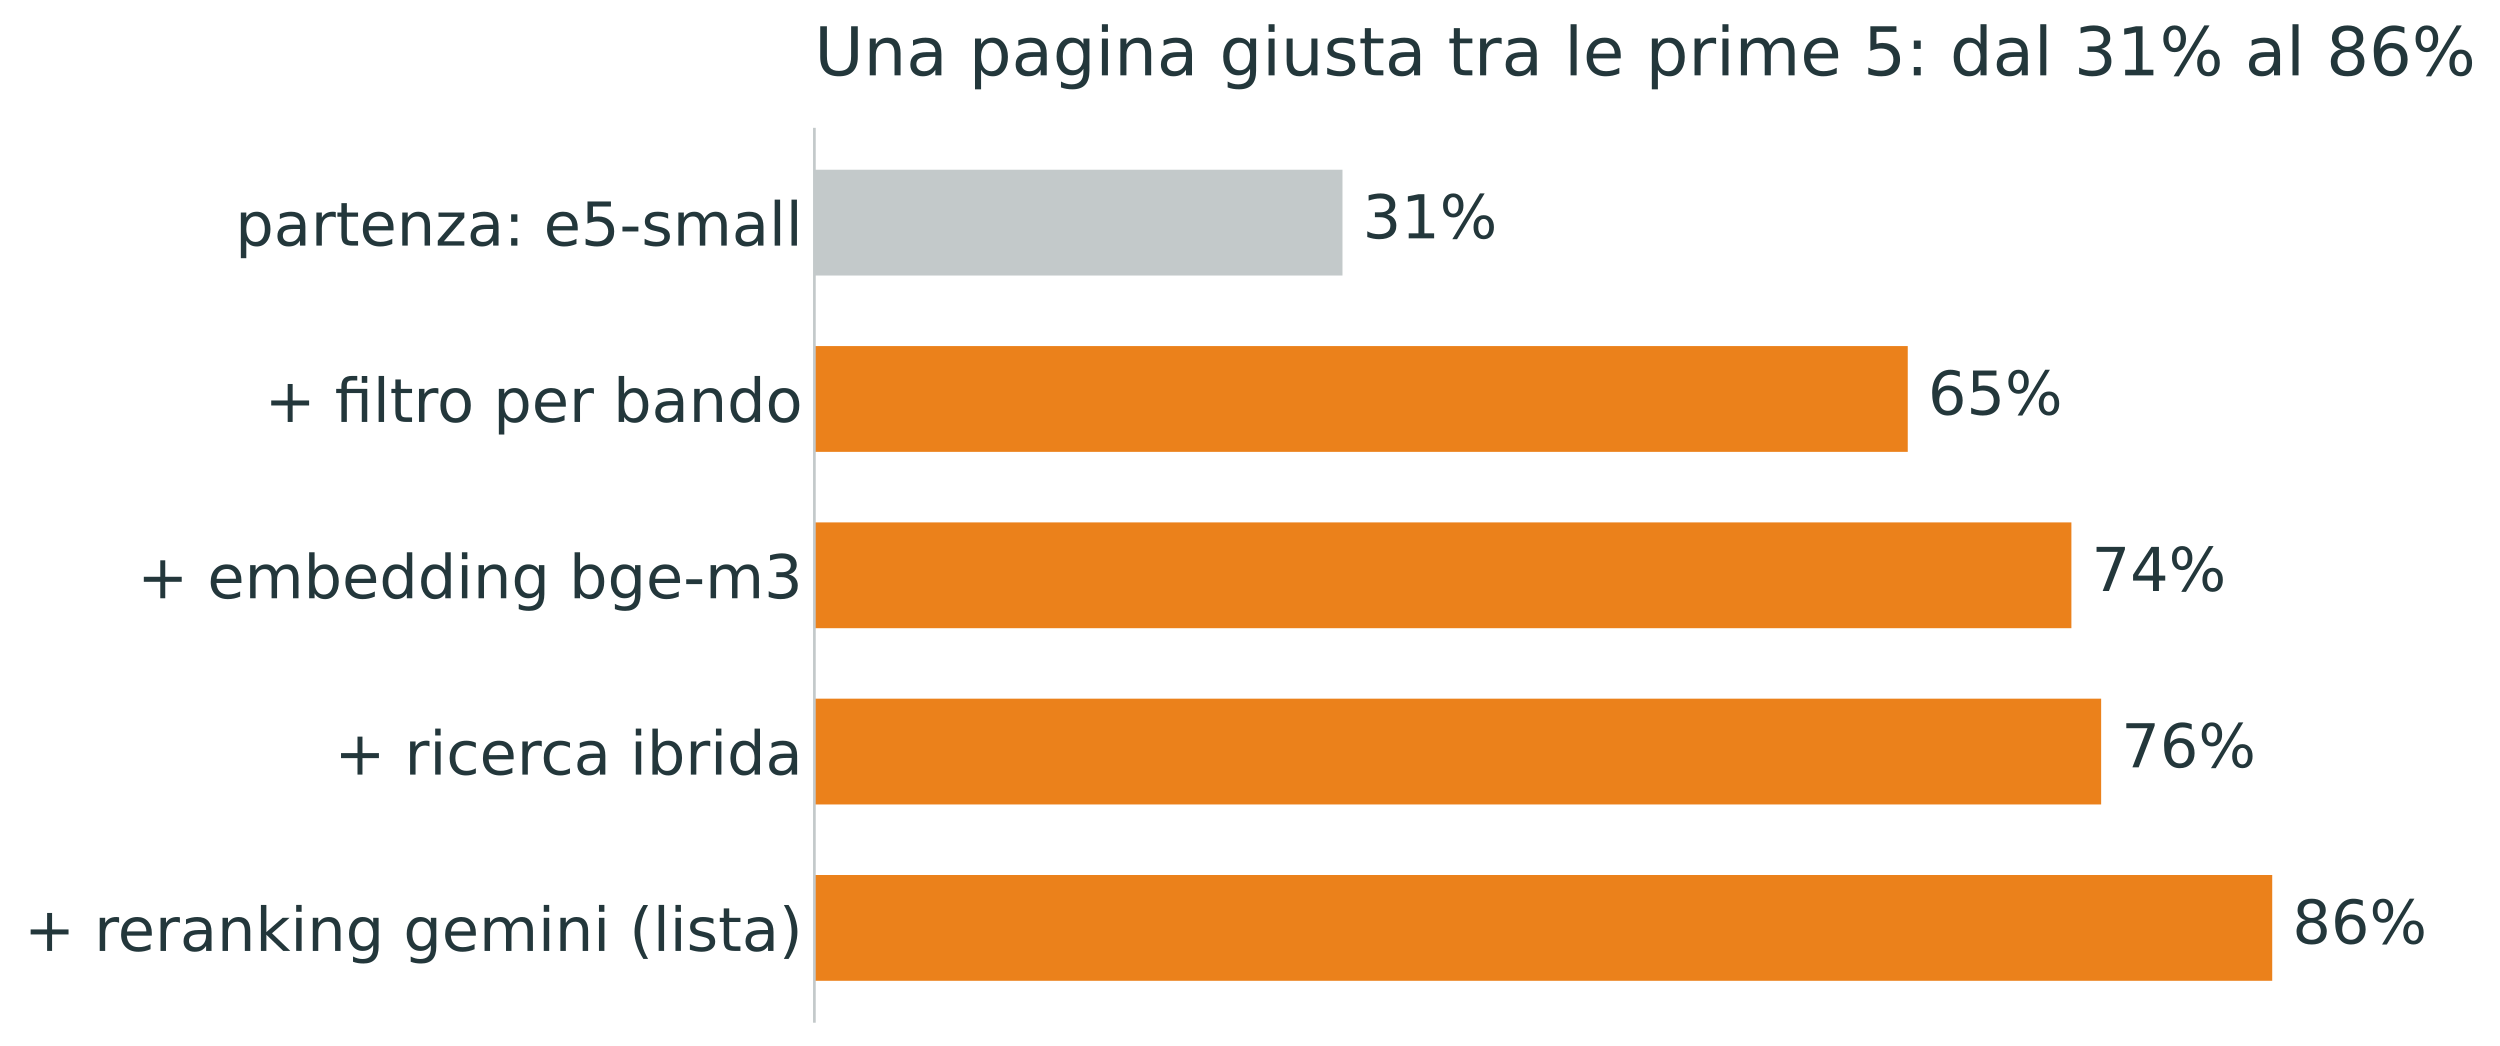
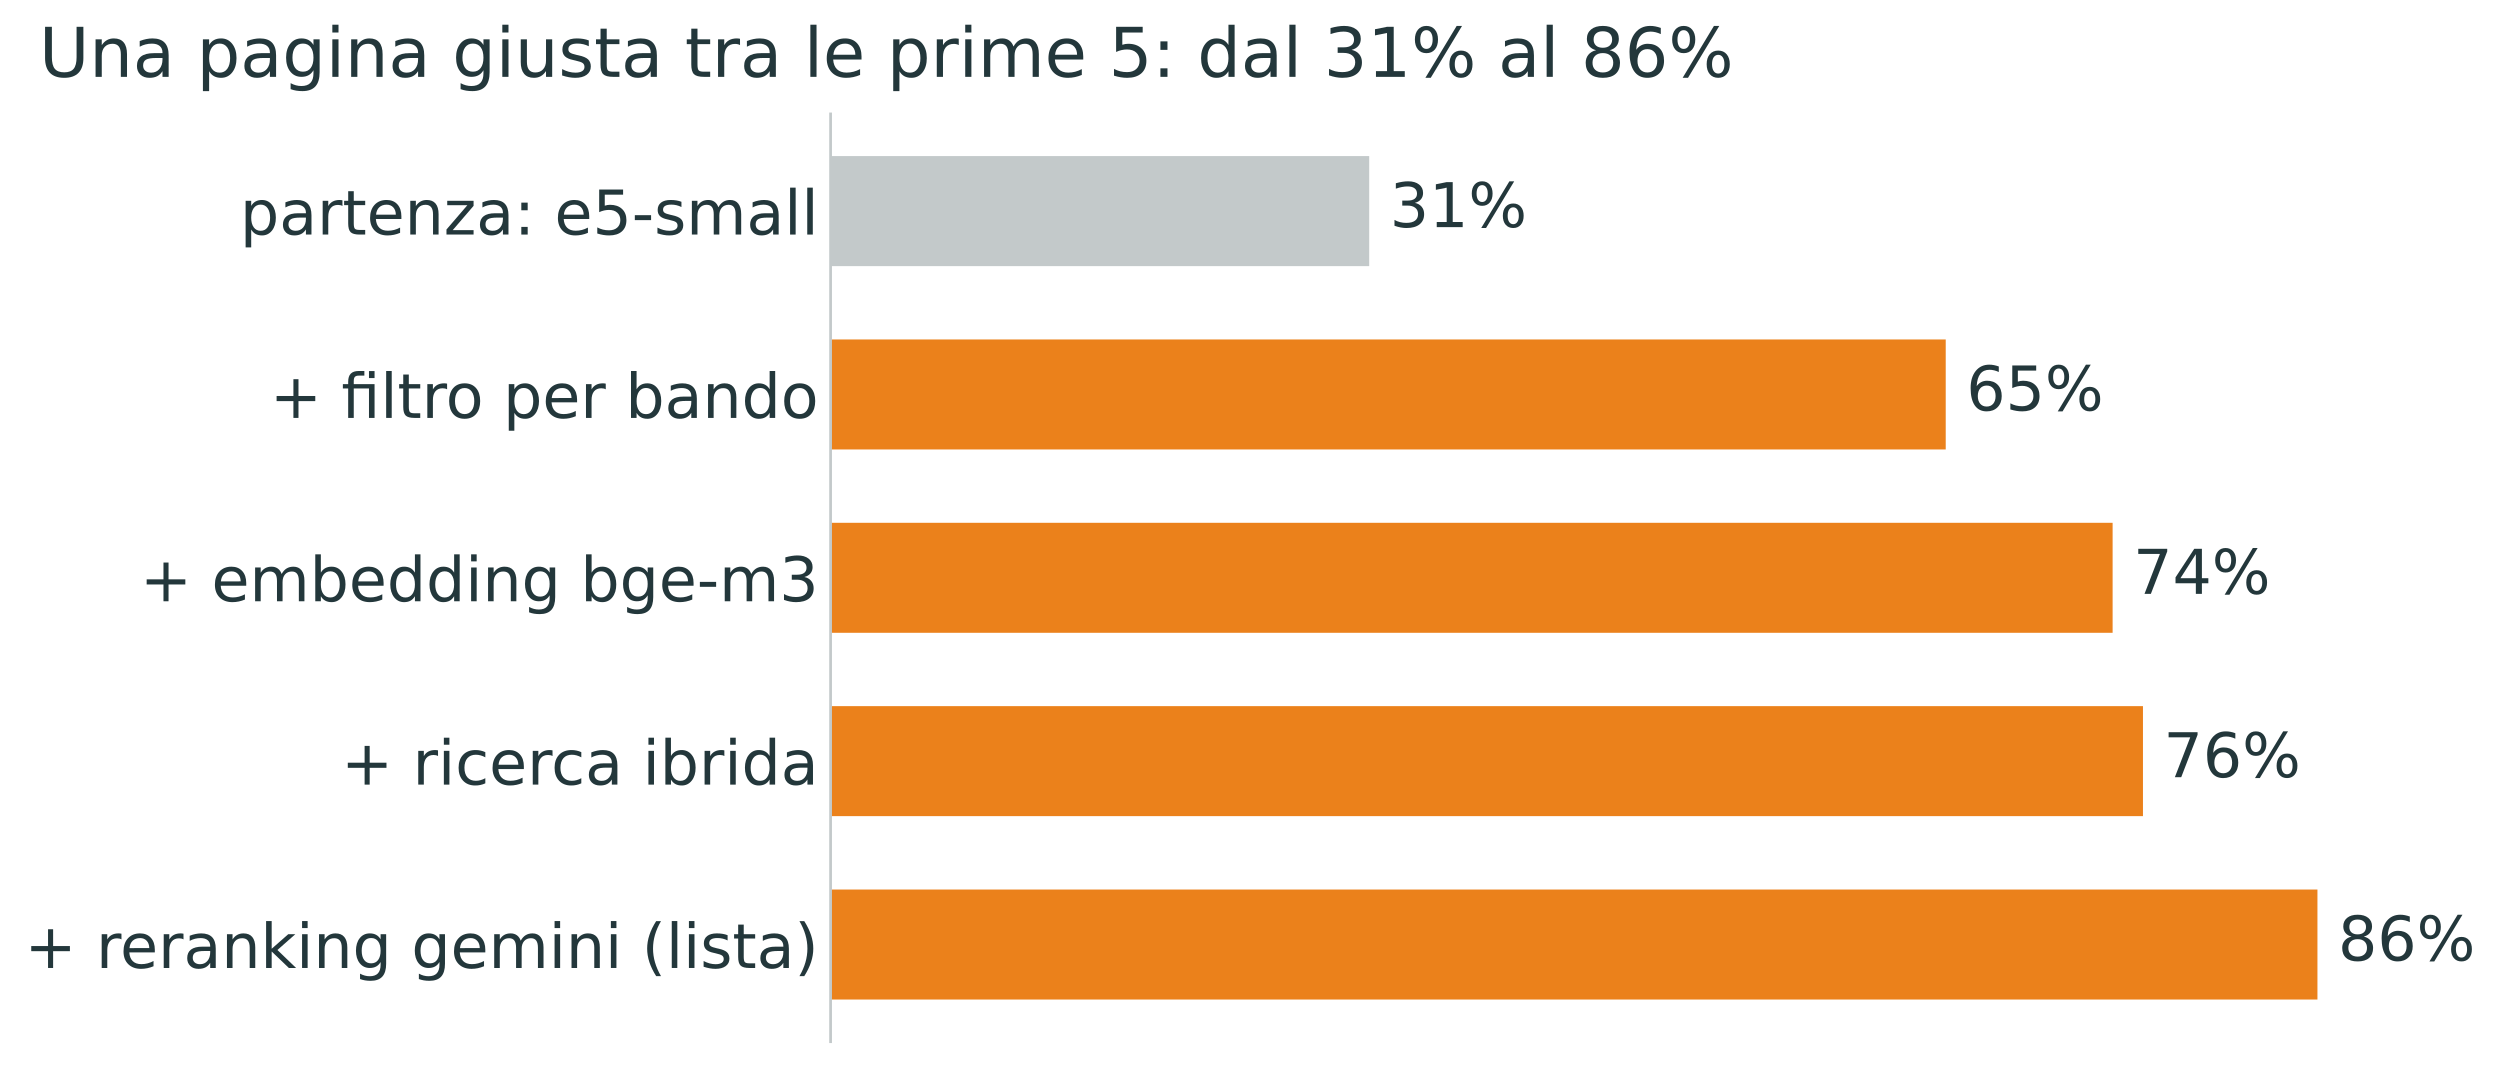
- <svg xmlns="http://www.w3.org/2000/svg" xmlns:xlink="http://www.w3.org/1999/xlink" width="743.123pt" height="310.8pt" viewBox="0 0 743.123 310.8" version="1.1">
+ <svg xmlns="http://www.w3.org/2000/svg" xmlns:xlink="http://www.w3.org/1999/xlink" width="728.622pt" height="310.8pt" viewBox="0 0 728.622 310.8" version="1.1">
  <defs>
    <style type="text/css">*{stroke-linejoin: round; stroke-linecap: butt}</style>
  </defs>
  <g id="figure_1">
    <g id="patch_1">
-       <path d="M 0 310.8  L 743.123 310.8  L 743.123 0  L 0 0  L 0 310.8  z " style="fill: none" />
+       <path d="M 0 310.8  L 728.622 310.8  L 728.622 0  L 0 0  L 0 310.8  z " style="fill: none" />
    </g>
    <g id="axes_1">
      <g id="patch_2">
-         <path d="M 242.076 303.6  L 697.082 303.6  L 697.082 38.397  L 242.076 38.397  L 242.076 303.6  z " style="fill: none" />
+         <path d="M 242.076 303.6  L 697.082 303.6  L 697.082 33.202  L 242.076 33.202  L 242.076 303.6  z " style="fill: none" />
      </g>
      <g id="patch_3">
-         <path d="M 242.076 50.452  L 399.051 50.452  L 399.051 81.898  L 242.076 81.898  z " clip-path="url(#p4b2921a021)" style="fill: #c3c9ca" />
+         <path d="M 242.076 45.493  L 399.051 45.493  L 399.051 77.556  L 242.076 77.556  z " clip-path="url(#p198fcd39a0)" style="fill: #c3c9ca" />
      </g>
      <g id="patch_4">
-         <path d="M 242.076 102.863  L 567.08 102.863  L 567.08 134.31  L 242.076 134.31  z " clip-path="url(#p4b2921a021)" style="fill: #eb811b" />
+         <path d="M 242.076 98.931  L 567.08 98.931  L 567.08 130.994  L 242.076 130.994  z " clip-path="url(#p198fcd39a0)" style="fill: #eb811b" />
      </g>
      <g id="patch_5">
-         <path d="M 242.076 155.275  L 615.72 155.275  L 615.72 186.722  L 242.076 186.722  z " clip-path="url(#p4b2921a021)" style="fill: #eb811b" />
+         <path d="M 242.076 152.369  L 615.72 152.369  L 615.72 184.432  L 242.076 184.432  z " clip-path="url(#p198fcd39a0)" style="fill: #eb811b" />
      </g>
      <g id="patch_6">
-         <path d="M 242.076 207.686  L 624.564 207.686  L 624.564 239.133  L 242.076 239.133  z " clip-path="url(#p4b2921a021)" style="fill: #eb811b" />
+         <path d="M 242.076 205.808  L 624.564 205.808  L 624.564 237.87  L 242.076 237.87  z " clip-path="url(#p198fcd39a0)" style="fill: #eb811b" />
      </g>
      <g id="patch_7">
-         <path d="M 242.076 260.098  L 675.415 260.098  L 675.415 291.545  L 242.076 291.545  z " clip-path="url(#p4b2921a021)" style="fill: #eb811b" />
+         <path d="M 242.076 259.246  L 675.415 259.246  L 675.415 291.309  L 242.076 291.309  z " clip-path="url(#p198fcd39a0)" style="fill: #eb811b" />
      </g>
      <g id="matplotlib.axis_1">
        <g id="ytick_1">
          <g id="line2d_1" />
          <g id="text_1">
-             <g style="fill: #23373b" transform="translate(69.9525 73.01361) scale(0.18 -0.18)">
+             <g style="fill: #23373b" transform="translate(69.9525 68.3629) scale(0.18 -0.18)">
              <defs>
                <path id="DejaVuSans-53" d="M 1159 525  L 1159 -1331  L 581 -1331  L 581 3500  L 1159 3500  L 1159 2969  Q 1341 3281 1617 3432  Q 1894 3584 2278 3584  Q 2916 3584 3314 3078  Q 3713 2572 3713 1747  Q 3713 922 3314 415  Q 2916 -91 2278 -91  Q 1894 -91 1617 61  Q 1341 213 1159 525  z M 3116 1747  Q 3116 2381 2855 2742  Q 2594 3103 2138 3103  Q 1681 3103 1420 2742  Q 1159 2381 1159 1747  Q 1159 1113 1420 752  Q 1681 391 2138 391  Q 2594 391 2855 752  Q 3116 1113 3116 1747  z " transform="scale(0.015625)" />
                <path id="DejaVuSans-44" d="M 2194 1759  Q 1497 1759 1228 1600  Q 959 1441 959 1056  Q 959 750 1161 570  Q 1363 391 1709 391  Q 2188 391 2477 730  Q 2766 1069 2766 1631  L 2766 1759  L 2194 1759  z M 3341 1997  L 3341 0  L 2766 0  L 2766 531  Q 2569 213 2275 61  Q 1981 -91 1556 -91  Q 1019 -91 701 211  Q 384 513 384 1019  Q 384 1609 779 1909  Q 1175 2209 1959 2209  L 2766 2209  L 2766 2266  Q 2766 2663 2505 2880  Q 2244 3097 1772 3097  Q 1472 3097 1187 3025  Q 903 2953 641 2809  L 641 3341  Q 956 3463 1253 3523  Q 1550 3584 1831 3584  Q 2591 3584 2966 3190  Q 3341 2797 3341 1997  z " transform="scale(0.015625)" />
                <path id="DejaVuSans-55" d="M 2631 2963  Q 2534 3019 2420 3045  Q 2306 3072 2169 3072  Q 1681 3072 1420 2755  Q 1159 2438 1159 1844  L 1159 0  L 581 0  L 581 3500  L 1159 3500  L 1159 2956  Q 1341 3275 1631 3429  Q 1922 3584 2338 3584  Q 2397 3584 2469 3576  Q 2541 3569 2628 3553  L 2631 2963  z " transform="scale(0.015625)" />
                <path id="DejaVuSans-57" d="M 1172 4494  L 1172 3500  L 2356 3500  L 2356 3053  L 1172 3053  L 1172 1153  Q 1172 725 1289 603  Q 1406 481 1766 481  L 2356 481  L 2356 0  L 1766 0  Q 1100 0 847 248  Q 594 497 594 1153  L 594 3053  L 172 3053  L 172 3500  L 594 3500  L 594 4494  L 1172 4494  z " transform="scale(0.015625)" />
                <path id="DejaVuSans-48" d="M 3597 1894  L 3597 1613  L 953 1613  Q 991 1019 1311 708  Q 1631 397 2203 397  Q 2534 397 2845 478  Q 3156 559 3463 722  L 3463 178  Q 3153 47 2828 -22  Q 2503 -91 2169 -91  Q 1331 -91 842 396  Q 353 884 353 1716  Q 353 2575 817 3079  Q 1281 3584 2069 3584  Q 2775 3584 3186 3129  Q 3597 2675 3597 1894  z M 3022 2063  Q 3016 2534 2758 2815  Q 2500 3097 2075 3097  Q 1594 3097 1305 2825  Q 1016 2553 972 2059  L 3022 2063  z " transform="scale(0.015625)" />
                <path id="DejaVuSans-51" d="M 3513 2113  L 3513 0  L 2938 0  L 2938 2094  Q 2938 2591 2744 2837  Q 2550 3084 2163 3084  Q 1697 3084 1428 2787  Q 1159 2491 1159 1978  L 1159 0  L 581 0  L 581 3500  L 1159 3500  L 1159 2956  Q 1366 3272 1645 3428  Q 1925 3584 2291 3584  Q 2894 3584 3203 3211  Q 3513 2838 3513 2113  z " transform="scale(0.015625)" />
                <path id="DejaVuSans-5d" d="M 353 3500  L 3084 3500  L 3084 2975  L 922 459  L 3084 459  L 3084 0  L 275 0  L 275 525  L 2438 3041  L 353 3041  L 353 3500  z " transform="scale(0.015625)" />
                <path id="DejaVuSans-1d" d="M 750 794  L 1409 794  L 1409 0  L 750 0  L 750 794  z M 750 3309  L 1409 3309  L 1409 2516  L 750 2516  L 750 3309  z " transform="scale(0.015625)" />
                <path id="DejaVuSans-3" transform="scale(0.015625)" />
                <path id="DejaVuSans-18" d="M 691 4666  L 3169 4666  L 3169 4134  L 1269 4134  L 1269 2991  Q 1406 3038 1543 3061  Q 1681 3084 1819 3084  Q 2600 3084 3056 2656  Q 3513 2228 3513 1497  Q 3513 744 3044 326  Q 2575 -91 1722 -91  Q 1428 -91 1123 -41  Q 819 9 494 109  L 494 744  Q 775 591 1075 516  Q 1375 441 1709 441  Q 2250 441 2565 725  Q 2881 1009 2881 1497  Q 2881 1984 2565 2268  Q 2250 2553 1709 2553  Q 1456 2553 1204 2497  Q 953 2441 691 2322  L 691 4666  z " transform="scale(0.015625)" />
                <path id="DejaVuSans-10" d="M 313 2009  L 1997 2009  L 1997 1497  L 313 1497  L 313 2009  z " transform="scale(0.015625)" />
                <path id="DejaVuSans-56" d="M 2834 3397  L 2834 2853  Q 2591 2978 2328 3040  Q 2066 3103 1784 3103  Q 1356 3103 1142 2972  Q 928 2841 928 2578  Q 928 2378 1081 2264  Q 1234 2150 1697 2047  L 1894 2003  Q 2506 1872 2764 1633  Q 3022 1394 3022 966  Q 3022 478 2636 193  Q 2250 -91 1575 -91  Q 1294 -91 989 -36  Q 684 19 347 128  L 347 722  Q 666 556 975 473  Q 1284 391 1588 391  Q 1994 391 2212 530  Q 2431 669 2431 922  Q 2431 1156 2273 1281  Q 2116 1406 1581 1522  L 1381 1569  Q 847 1681 609 1914  Q 372 2147 372 2553  Q 372 3047 722 3315  Q 1072 3584 1716 3584  Q 2034 3584 2315 3537  Q 2597 3491 2834 3397  z " transform="scale(0.015625)" />
                <path id="DejaVuSans-50" d="M 3328 2828  Q 3544 3216 3844 3400  Q 4144 3584 4550 3584  Q 5097 3584 5394 3201  Q 5691 2819 5691 2113  L 5691 0  L 5113 0  L 5113 2094  Q 5113 2597 4934 2840  Q 4756 3084 4391 3084  Q 3944 3084 3684 2787  Q 3425 2491 3425 1978  L 3425 0  L 2847 0  L 2847 2094  Q 2847 2600 2669 2842  Q 2491 3084 2119 3084  Q 1678 3084 1418 2786  Q 1159 2488 1159 1978  L 1159 0  L 581 0  L 581 3500  L 1159 3500  L 1159 2956  Q 1356 3278 1631 3431  Q 1906 3584 2284 3584  Q 2666 3584 2933 3390  Q 3200 3197 3328 2828  z " transform="scale(0.015625)" />
                <path id="DejaVuSans-4f" d="M 603 4863  L 1178 4863  L 1178 0  L 603 0  L 603 4863  z " transform="scale(0.015625)" />
              </defs>
              <use xlink:href="#DejaVuSans-53" />
              <use xlink:href="#DejaVuSans-44" transform="translate(63.48438 0)" />
              <use xlink:href="#DejaVuSans-55" transform="translate(124.7656 0)" />
              <use xlink:href="#DejaVuSans-57" transform="translate(165.875 0)" />
              <use xlink:href="#DejaVuSans-48" transform="translate(205.0781 0)" />
              <use xlink:href="#DejaVuSans-51" transform="translate(266.6094 0)" />
              <use xlink:href="#DejaVuSans-5d" transform="translate(329.9844 0)" />
              <use xlink:href="#DejaVuSans-44" transform="translate(382.4688 0)" />
              <use xlink:href="#DejaVuSans-1d" transform="translate(443.75 0)" />
              <use xlink:href="#DejaVuSans-3" transform="translate(477.4375 0)" />
              <use xlink:href="#DejaVuSans-48" transform="translate(509.2188 0)" />
              <use xlink:href="#DejaVuSans-18" transform="translate(570.75 0)" />
              <use xlink:href="#DejaVuSans-10" transform="translate(634.375 0)" />
              <use xlink:href="#DejaVuSans-56" transform="translate(670.4531 0)" />
              <use xlink:href="#DejaVuSans-50" transform="translate(722.5469 0)" />
              <use xlink:href="#DejaVuSans-44" transform="translate(819.9531 0)" />
              <use xlink:href="#DejaVuSans-4f" transform="translate(881.2344 0)" />
              <use xlink:href="#DejaVuSans-4f" transform="translate(909.0156 0)" />
            </g>
          </g>
        </g>
        <g id="ytick_2">
          <g id="line2d_2" />
          <g id="text_2">
-             <g style="fill: #23373b" transform="translate(78.71062 125.4252) scale(0.18 -0.18)">
+             <g style="fill: #23373b" transform="translate(78.71062 121.8011) scale(0.18 -0.18)">
              <defs>
                <path id="DejaVuSans-e" d="M 2944 4013  L 2944 2272  L 4684 2272  L 4684 1741  L 2944 1741  L 2944 0  L 2419 0  L 2419 1741  L 678 1741  L 678 2272  L 2419 2272  L 2419 4013  L 2944 4013  z " transform="scale(0.015625)" />
                <path id="DejaVuSans-13af" d="M 3431 3500  L 3431 0  L 2853 0  L 2853 3053  L 1275 3053  L 1275 0  L 697 0  L 697 3053  L 147 3053  L 147 3500  L 697 3500  L 697 3744  Q 697 4316 967 4589  Q 1238 4863 1797 4863  L 2375 4863  L 2375 4384  L 1825 4384  Q 1516 4384 1395 4259  Q 1275 4134 1275 3809  L 1275 3500  L 3431 3500  z M 2853 4856  L 3431 4856  L 3431 4128  L 2853 4128  L 2853 4856  z " transform="scale(0.015625)" />
                <path id="DejaVuSans-52" d="M 1959 3097  Q 1497 3097 1228 2736  Q 959 2375 959 1747  Q 959 1119 1226 758  Q 1494 397 1959 397  Q 2419 397 2687 759  Q 2956 1122 2956 1747  Q 2956 2369 2687 2733  Q 2419 3097 1959 3097  z M 1959 3584  Q 2709 3584 3137 3096  Q 3566 2609 3566 1747  Q 3566 888 3137 398  Q 2709 -91 1959 -91  Q 1206 -91 779 398  Q 353 888 353 1747  Q 353 2609 779 3096  Q 1206 3584 1959 3584  z " transform="scale(0.015625)" />
                <path id="DejaVuSans-45" d="M 3116 1747  Q 3116 2381 2855 2742  Q 2594 3103 2138 3103  Q 1681 3103 1420 2742  Q 1159 2381 1159 1747  Q 1159 1113 1420 752  Q 1681 391 2138 391  Q 2594 391 2855 752  Q 3116 1113 3116 1747  z M 1159 2969  Q 1341 3281 1617 3432  Q 1894 3584 2278 3584  Q 2916 3584 3314 3078  Q 3713 2572 3713 1747  Q 3713 922 3314 415  Q 2916 -91 2278 -91  Q 1894 -91 1617 61  Q 1341 213 1159 525  L 1159 0  L 581 0  L 581 4863  L 1159 4863  L 1159 2969  z " transform="scale(0.015625)" />
                <path id="DejaVuSans-47" d="M 2906 2969  L 2906 4863  L 3481 4863  L 3481 0  L 2906 0  L 2906 525  Q 2725 213 2448 61  Q 2172 -91 1784 -91  Q 1150 -91 751 415  Q 353 922 353 1747  Q 353 2572 751 3078  Q 1150 3584 1784 3584  Q 2172 3584 2448 3432  Q 2725 3281 2906 2969  z M 947 1747  Q 947 1113 1208 752  Q 1469 391 1925 391  Q 2381 391 2643 752  Q 2906 1113 2906 1747  Q 2906 2381 2643 2742  Q 2381 3103 1925 3103  Q 1469 3103 1208 2742  Q 947 2381 947 1747  z " transform="scale(0.015625)" />
              </defs>
              <use xlink:href="#DejaVuSans-e" />
              <use xlink:href="#DejaVuSans-3" transform="translate(83.79688 0)" />
              <use xlink:href="#DejaVuSans-13af" transform="translate(115.5781 0)" />
              <use xlink:href="#DejaVuSans-4f" transform="translate(178.5625 0)" />
              <use xlink:href="#DejaVuSans-57" transform="translate(206.3438 0)" />
              <use xlink:href="#DejaVuSans-55" transform="translate(245.5469 0)" />
              <use xlink:href="#DejaVuSans-52" transform="translate(284.4531 0)" />
              <use xlink:href="#DejaVuSans-3" transform="translate(345.6406 0)" />
              <use xlink:href="#DejaVuSans-53" transform="translate(377.4219 0)" />
              <use xlink:href="#DejaVuSans-48" transform="translate(440.9062 0)" />
              <use xlink:href="#DejaVuSans-55" transform="translate(502.4375 0)" />
              <use xlink:href="#DejaVuSans-3" transform="translate(543.5469 0)" />
              <use xlink:href="#DejaVuSans-45" transform="translate(575.3281 0)" />
              <use xlink:href="#DejaVuSans-44" transform="translate(638.8125 0)" />
              <use xlink:href="#DejaVuSans-51" transform="translate(700.0938 0)" />
              <use xlink:href="#DejaVuSans-47" transform="translate(763.4688 0)" />
              <use xlink:href="#DejaVuSans-52" transform="translate(826.9531 0)" />
            </g>
          </g>
        </g>
        <g id="ytick_3">
          <g id="line2d_3" />
          <g id="text_3">
-             <g style="fill: #23373b" transform="translate(40.84031 177.8368) scale(0.18 -0.18)">
+             <g style="fill: #23373b" transform="translate(40.84031 175.2394) scale(0.18 -0.18)">
              <defs>
                <path id="DejaVuSans-4c" d="M 603 3500  L 1178 3500  L 1178 0  L 603 0  L 603 3500  z M 603 4863  L 1178 4863  L 1178 4134  L 603 4134  L 603 4863  z " transform="scale(0.015625)" />
                <path id="DejaVuSans-4a" d="M 2906 1791  Q 2906 2416 2648 2759  Q 2391 3103 1925 3103  Q 1463 3103 1205 2759  Q 947 2416 947 1791  Q 947 1169 1205 825  Q 1463 481 1925 481  Q 2391 481 2648 825  Q 2906 1169 2906 1791  z M 3481 434  Q 3481 -459 3084 -895  Q 2688 -1331 1869 -1331  Q 1566 -1331 1297 -1286  Q 1028 -1241 775 -1147  L 775 -588  Q 1028 -725 1275 -790  Q 1522 -856 1778 -856  Q 2344 -856 2625 -561  Q 2906 -266 2906 331  L 2906 616  Q 2728 306 2450 153  Q 2172 0 1784 0  Q 1141 0 747 490  Q 353 981 353 1791  Q 353 2603 747 3093  Q 1141 3584 1784 3584  Q 2172 3584 2450 3431  Q 2728 3278 2906 2969  L 2906 3500  L 3481 3500  L 3481 434  z " transform="scale(0.015625)" />
                <path id="DejaVuSans-16" d="M 2597 2516  Q 3050 2419 3304 2112  Q 3559 1806 3559 1356  Q 3559 666 3084 287  Q 2609 -91 1734 -91  Q 1441 -91 1130 -33  Q 819 25 488 141  L 488 750  Q 750 597 1062 519  Q 1375 441 1716 441  Q 2309 441 2620 675  Q 2931 909 2931 1356  Q 2931 1769 2642 2001  Q 2353 2234 1838 2234  L 1294 2234  L 1294 2753  L 1863 2753  Q 2328 2753 2575 2939  Q 2822 3125 2822 3475  Q 2822 3834 2567 4026  Q 2313 4219 1838 4219  Q 1578 4219 1281 4162  Q 984 4106 628 3988  L 628 4550  Q 988 4650 1302 4700  Q 1616 4750 1894 4750  Q 2613 4750 3031 4423  Q 3450 4097 3450 3541  Q 3450 3153 3228 2886  Q 3006 2619 2597 2516  z " transform="scale(0.015625)" />
              </defs>
              <use xlink:href="#DejaVuSans-e" />
              <use xlink:href="#DejaVuSans-3" transform="translate(83.79688 0)" />
              <use xlink:href="#DejaVuSans-48" transform="translate(115.5781 0)" />
              <use xlink:href="#DejaVuSans-50" transform="translate(177.1094 0)" />
              <use xlink:href="#DejaVuSans-45" transform="translate(274.5156 0)" />
              <use xlink:href="#DejaVuSans-48" transform="translate(338 0)" />
              <use xlink:href="#DejaVuSans-47" transform="translate(399.5312 0)" />
              <use xlink:href="#DejaVuSans-47" transform="translate(463.0156 0)" />
              <use xlink:href="#DejaVuSans-4c" transform="translate(526.5 0)" />
              <use xlink:href="#DejaVuSans-51" transform="translate(554.2812 0)" />
              <use xlink:href="#DejaVuSans-4a" transform="translate(617.6562 0)" />
              <use xlink:href="#DejaVuSans-3" transform="translate(681.1406 0)" />
              <use xlink:href="#DejaVuSans-45" transform="translate(712.9219 0)" />
              <use xlink:href="#DejaVuSans-4a" transform="translate(776.4062 0)" />
              <use xlink:href="#DejaVuSans-48" transform="translate(839.8906 0)" />
              <use xlink:href="#DejaVuSans-10" transform="translate(901.4219 0)" />
              <use xlink:href="#DejaVuSans-50" transform="translate(937.5 0)" />
              <use xlink:href="#DejaVuSans-16" transform="translate(1034.906 0)" />
            </g>
          </g>
        </g>
        <g id="ytick_4">
          <g id="line2d_4" />
          <g id="text_4">
-             <g style="fill: #23373b" transform="translate(99.46125 230.2484) scale(0.18 -0.18)">
+             <g style="fill: #23373b" transform="translate(99.46125 228.6776) scale(0.18 -0.18)">
              <defs>
                <path id="DejaVuSans-46" d="M 3122 3366  L 3122 2828  Q 2878 2963 2633 3030  Q 2388 3097 2138 3097  Q 1578 3097 1268 2742  Q 959 2388 959 1747  Q 959 1106 1268 751  Q 1578 397 2138 397  Q 2388 397 2633 464  Q 2878 531 3122 666  L 3122 134  Q 2881 22 2623 -34  Q 2366 -91 2075 -91  Q 1284 -91 818 406  Q 353 903 353 1747  Q 353 2603 823 3093  Q 1294 3584 2113 3584  Q 2378 3584 2631 3529  Q 2884 3475 3122 3366  z " transform="scale(0.015625)" />
              </defs>
              <use xlink:href="#DejaVuSans-e" />
              <use xlink:href="#DejaVuSans-3" transform="translate(83.79688 0)" />
              <use xlink:href="#DejaVuSans-55" transform="translate(115.5781 0)" />
              <use xlink:href="#DejaVuSans-4c" transform="translate(156.6875 0)" />
              <use xlink:href="#DejaVuSans-46" transform="translate(184.4688 0)" />
              <use xlink:href="#DejaVuSans-48" transform="translate(239.4531 0)" />
              <use xlink:href="#DejaVuSans-55" transform="translate(300.9844 0)" />
              <use xlink:href="#DejaVuSans-46" transform="translate(339.8906 0)" />
              <use xlink:href="#DejaVuSans-44" transform="translate(394.875 0)" />
              <use xlink:href="#DejaVuSans-3" transform="translate(456.1562 0)" />
              <use xlink:href="#DejaVuSans-4c" transform="translate(487.9375 0)" />
              <use xlink:href="#DejaVuSans-45" transform="translate(515.7188 0)" />
              <use xlink:href="#DejaVuSans-55" transform="translate(579.2031 0)" />
              <use xlink:href="#DejaVuSans-4c" transform="translate(620.3125 0)" />
              <use xlink:href="#DejaVuSans-47" transform="translate(648.0938 0)" />
              <use xlink:href="#DejaVuSans-44" transform="translate(711.5781 0)" />
            </g>
          </g>
        </g>
        <g id="ytick_5">
          <g id="line2d_5" />
          <g id="text_5">
-             <g style="fill: #23373b" transform="translate(7.2 282.66) scale(0.18 -0.18)">
+             <g style="fill: #23373b" transform="translate(7.2 282.1158) scale(0.18 -0.18)">
              <defs>
                <path id="DejaVuSans-4e" d="M 581 4863  L 1159 4863  L 1159 1991  L 2875 3500  L 3609 3500  L 1753 1863  L 3688 0  L 2938 0  L 1159 1709  L 1159 0  L 581 0  L 581 4863  z " transform="scale(0.015625)" />
                <path id="DejaVuSans-b" d="M 1984 4856  Q 1566 4138 1362 3434  Q 1159 2731 1159 2009  Q 1159 1288 1364 580  Q 1569 -128 1984 -844  L 1484 -844  Q 1016 -109 783 600  Q 550 1309 550 2009  Q 550 2706 781 3412  Q 1013 4119 1484 4856  L 1984 4856  z " transform="scale(0.015625)" />
                <path id="DejaVuSans-c" d="M 513 4856  L 1013 4856  Q 1481 4119 1714 3412  Q 1947 2706 1947 2009  Q 1947 1309 1714 600  Q 1481 -109 1013 -844  L 513 -844  Q 928 -128 1133 580  Q 1338 1288 1338 2009  Q 1338 2731 1133 3434  Q 928 4138 513 4856  z " transform="scale(0.015625)" />
              </defs>
              <use xlink:href="#DejaVuSans-e" />
              <use xlink:href="#DejaVuSans-3" transform="translate(83.79688 0)" />
              <use xlink:href="#DejaVuSans-55" transform="translate(115.5781 0)" />
              <use xlink:href="#DejaVuSans-48" transform="translate(154.4844 0)" />
              <use xlink:href="#DejaVuSans-55" transform="translate(216.0156 0)" />
              <use xlink:href="#DejaVuSans-44" transform="translate(257.125 0)" />
              <use xlink:href="#DejaVuSans-51" transform="translate(318.4062 0)" />
              <use xlink:href="#DejaVuSans-4e" transform="translate(381.7812 0)" />
              <use xlink:href="#DejaVuSans-4c" transform="translate(439.6875 0)" />
              <use xlink:href="#DejaVuSans-51" transform="translate(467.4688 0)" />
              <use xlink:href="#DejaVuSans-4a" transform="translate(530.8438 0)" />
              <use xlink:href="#DejaVuSans-3" transform="translate(594.3281 0)" />
              <use xlink:href="#DejaVuSans-4a" transform="translate(626.1094 0)" />
              <use xlink:href="#DejaVuSans-48" transform="translate(689.5938 0)" />
              <use xlink:href="#DejaVuSans-50" transform="translate(751.125 0)" />
              <use xlink:href="#DejaVuSans-4c" transform="translate(848.5312 0)" />
              <use xlink:href="#DejaVuSans-51" transform="translate(876.3125 0)" />
              <use xlink:href="#DejaVuSans-4c" transform="translate(939.6875 0)" />
              <use xlink:href="#DejaVuSans-3" transform="translate(967.4688 0)" />
              <use xlink:href="#DejaVuSans-b" transform="translate(999.25 0)" />
              <use xlink:href="#DejaVuSans-4f" transform="translate(1038.266 0)" />
              <use xlink:href="#DejaVuSans-4c" transform="translate(1066.047 0)" />
              <use xlink:href="#DejaVuSans-56" transform="translate(1093.828 0)" />
              <use xlink:href="#DejaVuSans-57" transform="translate(1145.922 0)" />
              <use xlink:href="#DejaVuSans-44" transform="translate(1185.125 0)" />
              <use xlink:href="#DejaVuSans-c" transform="translate(1246.406 0)" />
            </g>
          </g>
        </g>
      </g>
      <g id="patch_8">
-         <path d="M 242.076 303.6  L 242.076 38.397  " style="fill: none; stroke: #c3c9ca; stroke-width: 0.8; stroke-linejoin: miter; stroke-linecap: square" />
+         <path d="M 242.076 303.6  L 242.076 33.202  " style="fill: none; stroke: #c3c9ca; stroke-width: 0.8; stroke-linejoin: miter; stroke-linecap: square" />
      </g>
      <g id="text_6">
-         <g style="fill: #23373b" transform="translate(405.0507 70.8508) scale(0.18 -0.18)">
+         <g style="fill: #23373b" transform="translate(405.0507 66.20009) scale(0.18 -0.18)">
          <defs>
            <path id="DejaVuSans-14" d="M 794 531  L 1825 531  L 1825 4091  L 703 3866  L 703 4441  L 1819 4666  L 2450 4666  L 2450 531  L 3481 531  L 3481 0  L 794 0  L 794 531  z " transform="scale(0.015625)" />
            <path id="DejaVuSans-8" d="M 4653 2053  Q 4381 2053 4226 1822  Q 4072 1591 4072 1178  Q 4072 772 4226 539  Q 4381 306 4653 306  Q 4919 306 5073 539  Q 5228 772 5228 1178  Q 5228 1588 5073 1820  Q 4919 2053 4653 2053  z M 4653 2450  Q 5147 2450 5437 2106  Q 5728 1763 5728 1178  Q 5728 594 5436 251  Q 5144 -91 4653 -91  Q 4153 -91 3862 251  Q 3572 594 3572 1178  Q 3572 1766 3864 2108  Q 4156 2450 4653 2450  z M 1428 4353  Q 1159 4353 1004 4120  Q 850 3888 850 3481  Q 850 3069 1003 2837  Q 1156 2606 1428 2606  Q 1700 2606 1854 2837  Q 2009 3069 2009 3481  Q 2009 3884 1853 4118  Q 1697 4353 1428 4353  z M 4250 4750  L 4750 4750  L 1831 -91  L 1331 -91  L 4250 4750  z M 1428 4750  Q 1922 4750 2215 4408  Q 2509 4066 2509 3481  Q 2509 2891 2217 2550  Q 1925 2209 1428 2209  Q 931 2209 642 2551  Q 353 2894 353 3481  Q 353 4063 643 4406  Q 934 4750 1428 4750  z " transform="scale(0.015625)" />
          </defs>
          <use xlink:href="#DejaVuSans-16" />
          <use xlink:href="#DejaVuSans-14" transform="translate(63.625 0)" />
          <use xlink:href="#DejaVuSans-8" transform="translate(127.25 0)" />
        </g>
      </g>
      <g id="text_7">
-         <g style="fill: #23373b" transform="translate(573.08 123.2624) scale(0.18 -0.18)">
+         <g style="fill: #23373b" transform="translate(573.08 119.6383) scale(0.18 -0.18)">
          <defs>
            <path id="DejaVuSans-19" d="M 2113 2584  Q 1688 2584 1439 2293  Q 1191 2003 1191 1497  Q 1191 994 1439 701  Q 1688 409 2113 409  Q 2538 409 2786 701  Q 3034 994 3034 1497  Q 3034 2003 2786 2293  Q 2538 2584 2113 2584  z M 3366 4563  L 3366 3988  Q 3128 4100 2886 4159  Q 2644 4219 2406 4219  Q 1781 4219 1451 3797  Q 1122 3375 1075 2522  Q 1259 2794 1537 2939  Q 1816 3084 2150 3084  Q 2853 3084 3261 2657  Q 3669 2231 3669 1497  Q 3669 778 3244 343  Q 2819 -91 2113 -91  Q 1303 -91 875 529  Q 447 1150 447 2328  Q 447 3434 972 4092  Q 1497 4750 2381 4750  Q 2619 4750 2861 4703  Q 3103 4656 3366 4563  z " transform="scale(0.015625)" />
          </defs>
          <use xlink:href="#DejaVuSans-19" />
          <use xlink:href="#DejaVuSans-18" transform="translate(63.625 0)" />
          <use xlink:href="#DejaVuSans-8" transform="translate(127.25 0)" />
        </g>
      </g>
      <g id="text_8">
-         <g style="fill: #23373b" transform="translate(621.72 175.674) scale(0.18 -0.18)">
+         <g style="fill: #23373b" transform="translate(621.72 173.0766) scale(0.18 -0.18)">
          <defs>
            <path id="DejaVuSans-1a" d="M 525 4666  L 3525 4666  L 3525 4397  L 1831 0  L 1172 0  L 2766 4134  L 525 4134  L 525 4666  z " transform="scale(0.015625)" />
            <path id="DejaVuSans-17" d="M 2419 4116  L 825 1625  L 2419 1625  L 2419 4116  z M 2253 4666  L 3047 4666  L 3047 1625  L 3713 1625  L 3713 1100  L 3047 1100  L 3047 0  L 2419 0  L 2419 1100  L 313 1100  L 313 1709  L 2253 4666  z " transform="scale(0.015625)" />
          </defs>
          <use xlink:href="#DejaVuSans-1a" />
          <use xlink:href="#DejaVuSans-17" transform="translate(63.625 0)" />
          <use xlink:href="#DejaVuSans-8" transform="translate(127.25 0)" />
        </g>
      </g>
      <g id="text_9">
-         <g style="fill: #23373b" transform="translate(630.5637 228.0856) scale(0.18 -0.18)">
+         <g style="fill: #23373b" transform="translate(630.5637 226.5148) scale(0.18 -0.18)">
          <use xlink:href="#DejaVuSans-1a" />
          <use xlink:href="#DejaVuSans-19" transform="translate(63.625 0)" />
          <use xlink:href="#DejaVuSans-8" transform="translate(127.25 0)" />
        </g>
      </g>
      <g id="text_10">
-         <g style="fill: #23373b" transform="translate(681.4146 280.4972) scale(0.18 -0.18)">
+         <g style="fill: #23373b" transform="translate(681.4146 279.953) scale(0.18 -0.18)">
          <defs>
            <path id="DejaVuSans-1b" d="M 2034 2216  Q 1584 2216 1326 1975  Q 1069 1734 1069 1313  Q 1069 891 1326 650  Q 1584 409 2034 409  Q 2484 409 2743 651  Q 3003 894 3003 1313  Q 3003 1734 2745 1975  Q 2488 2216 2034 2216  z M 1403 2484  Q 997 2584 770 2862  Q 544 3141 544 3541  Q 544 4100 942 4425  Q 1341 4750 2034 4750  Q 2731 4750 3128 4425  Q 3525 4100 3525 3541  Q 3525 3141 3298 2862  Q 3072 2584 2669 2484  Q 3125 2378 3379 2068  Q 3634 1759 3634 1313  Q 3634 634 3220 271  Q 2806 -91 2034 -91  Q 1263 -91 848 271  Q 434 634 434 1313  Q 434 1759 690 2068  Q 947 2378 1403 2484  z M 1172 3481  Q 1172 3119 1398 2916  Q 1625 2713 2034 2713  Q 2441 2713 2670 2916  Q 2900 3119 2900 3481  Q 2900 3844 2670 4047  Q 2441 4250 2034 4250  Q 1625 4250 1398 4047  Q 1172 3844 1172 3481  z " transform="scale(0.015625)" />
          </defs>
          <use xlink:href="#DejaVuSans-1b" />
          <use xlink:href="#DejaVuSans-19" transform="translate(63.625 0)" />
          <use xlink:href="#DejaVuSans-8" transform="translate(127.25 0)" />
        </g>
      </g>
-       <g id="text_11">
-         <g style="fill: #23373b" transform="translate(242.0759 22.39688) scale(0.2 -0.2)">
-           <defs>
-             <path id="DejaVuSans-38" d="M 556 4666  L 1191 4666  L 1191 1831  Q 1191 1081 1462 751  Q 1734 422 2344 422  Q 2950 422 3222 751  Q 3494 1081 3494 1831  L 3494 4666  L 4128 4666  L 4128 1753  Q 4128 841 3676 375  Q 3225 -91 2344 -91  Q 1459 -91 1007 375  Q 556 841 556 1753  L 556 4666  z " transform="scale(0.015625)" />
-             <path id="DejaVuSans-58" d="M 544 1381  L 544 3500  L 1119 3500  L 1119 1403  Q 1119 906 1312 657  Q 1506 409 1894 409  Q 2359 409 2629 706  Q 2900 1003 2900 1516  L 2900 3500  L 3475 3500  L 3475 0  L 2900 0  L 2900 538  Q 2691 219 2414 64  Q 2138 -91 1772 -91  Q 1169 -91 856 284  Q 544 659 544 1381  z M 1991 3584  L 1991 3584  z " transform="scale(0.015625)" />
-           </defs>
-           <use xlink:href="#DejaVuSans-38" />
-           <use xlink:href="#DejaVuSans-51" transform="translate(73.1875 0)" />
-           <use xlink:href="#DejaVuSans-44" transform="translate(136.5625 0)" />
-           <use xlink:href="#DejaVuSans-3" transform="translate(197.8438 0)" />
-           <use xlink:href="#DejaVuSans-53" transform="translate(229.625 0)" />
-           <use xlink:href="#DejaVuSans-44" transform="translate(293.1094 0)" />
-           <use xlink:href="#DejaVuSans-4a" transform="translate(354.3906 0)" />
-           <use xlink:href="#DejaVuSans-4c" transform="translate(417.875 0)" />
-           <use xlink:href="#DejaVuSans-51" transform="translate(445.6562 0)" />
-           <use xlink:href="#DejaVuSans-44" transform="translate(509.0312 0)" />
-           <use xlink:href="#DejaVuSans-3" transform="translate(570.3125 0)" />
-           <use xlink:href="#DejaVuSans-4a" transform="translate(602.0938 0)" />
-           <use xlink:href="#DejaVuSans-4c" transform="translate(665.5781 0)" />
-           <use xlink:href="#DejaVuSans-58" transform="translate(693.3594 0)" />
-           <use xlink:href="#DejaVuSans-56" transform="translate(756.7344 0)" />
-           <use xlink:href="#DejaVuSans-57" transform="translate(808.8281 0)" />
-           <use xlink:href="#DejaVuSans-44" transform="translate(848.0312 0)" />
-           <use xlink:href="#DejaVuSans-3" transform="translate(909.3125 0)" />
-           <use xlink:href="#DejaVuSans-57" transform="translate(941.0938 0)" />
-           <use xlink:href="#DejaVuSans-55" transform="translate(980.2969 0)" />
-           <use xlink:href="#DejaVuSans-44" transform="translate(1021.406 0)" />
-           <use xlink:href="#DejaVuSans-3" transform="translate(1082.688 0)" />
-           <use xlink:href="#DejaVuSans-4f" transform="translate(1114.469 0)" />
-           <use xlink:href="#DejaVuSans-48" transform="translate(1142.25 0)" />
-           <use xlink:href="#DejaVuSans-3" transform="translate(1203.781 0)" />
-           <use xlink:href="#DejaVuSans-53" transform="translate(1235.562 0)" />
-           <use xlink:href="#DejaVuSans-55" transform="translate(1299.047 0)" />
-           <use xlink:href="#DejaVuSans-4c" transform="translate(1340.156 0)" />
-           <use xlink:href="#DejaVuSans-50" transform="translate(1367.938 0)" />
-           <use xlink:href="#DejaVuSans-48" transform="translate(1465.344 0)" />
-           <use xlink:href="#DejaVuSans-3" transform="translate(1526.875 0)" />
-           <use xlink:href="#DejaVuSans-18" transform="translate(1558.656 0)" />
-           <use xlink:href="#DejaVuSans-1d" transform="translate(1622.281 0)" />
-           <use xlink:href="#DejaVuSans-3" transform="translate(1655.969 0)" />
-           <use xlink:href="#DejaVuSans-47" transform="translate(1687.75 0)" />
-           <use xlink:href="#DejaVuSans-44" transform="translate(1751.234 0)" />
-           <use xlink:href="#DejaVuSans-4f" transform="translate(1812.516 0)" />
-           <use xlink:href="#DejaVuSans-3" transform="translate(1840.297 0)" />
-           <use xlink:href="#DejaVuSans-16" transform="translate(1872.078 0)" />
-           <use xlink:href="#DejaVuSans-14" transform="translate(1935.703 0)" />
-           <use xlink:href="#DejaVuSans-8" transform="translate(1999.328 0)" />
-           <use xlink:href="#DejaVuSans-3" transform="translate(2094.344 0)" />
-           <use xlink:href="#DejaVuSans-44" transform="translate(2126.125 0)" />
-           <use xlink:href="#DejaVuSans-4f" transform="translate(2187.406 0)" />
-           <use xlink:href="#DejaVuSans-3" transform="translate(2215.188 0)" />
-           <use xlink:href="#DejaVuSans-1b" transform="translate(2246.969 0)" />
-           <use xlink:href="#DejaVuSans-19" transform="translate(2310.594 0)" />
-           <use xlink:href="#DejaVuSans-8" transform="translate(2374.219 0)" />
-         </g>
+     </g>
+     <g id="text_11">
+       <g style="fill: #23373b" transform="translate(11.39976 22.39688) scale(0.2 -0.2)">
+         <defs>
+           <path id="DejaVuSans-38" d="M 556 4666  L 1191 4666  L 1191 1831  Q 1191 1081 1462 751  Q 1734 422 2344 422  Q 2950 422 3222 751  Q 3494 1081 3494 1831  L 3494 4666  L 4128 4666  L 4128 1753  Q 4128 841 3676 375  Q 3225 -91 2344 -91  Q 1459 -91 1007 375  Q 556 841 556 1753  L 556 4666  z " transform="scale(0.015625)" />
+           <path id="DejaVuSans-58" d="M 544 1381  L 544 3500  L 1119 3500  L 1119 1403  Q 1119 906 1312 657  Q 1506 409 1894 409  Q 2359 409 2629 706  Q 2900 1003 2900 1516  L 2900 3500  L 3475 3500  L 3475 0  L 2900 0  L 2900 538  Q 2691 219 2414 64  Q 2138 -91 1772 -91  Q 1169 -91 856 284  Q 544 659 544 1381  z M 1991 3584  L 1991 3584  z " transform="scale(0.015625)" />
+         </defs>
+         <use xlink:href="#DejaVuSans-38" />
+         <use xlink:href="#DejaVuSans-51" transform="translate(73.1875 0)" />
+         <use xlink:href="#DejaVuSans-44" transform="translate(136.5625 0)" />
+         <use xlink:href="#DejaVuSans-3" transform="translate(197.8438 0)" />
+         <use xlink:href="#DejaVuSans-53" transform="translate(229.625 0)" />
+         <use xlink:href="#DejaVuSans-44" transform="translate(293.1094 0)" />
+         <use xlink:href="#DejaVuSans-4a" transform="translate(354.3906 0)" />
+         <use xlink:href="#DejaVuSans-4c" transform="translate(417.875 0)" />
+         <use xlink:href="#DejaVuSans-51" transform="translate(445.6562 0)" />
+         <use xlink:href="#DejaVuSans-44" transform="translate(509.0312 0)" />
+         <use xlink:href="#DejaVuSans-3" transform="translate(570.3125 0)" />
+         <use xlink:href="#DejaVuSans-4a" transform="translate(602.0938 0)" />
+         <use xlink:href="#DejaVuSans-4c" transform="translate(665.5781 0)" />
+         <use xlink:href="#DejaVuSans-58" transform="translate(693.3594 0)" />
+         <use xlink:href="#DejaVuSans-56" transform="translate(756.7344 0)" />
+         <use xlink:href="#DejaVuSans-57" transform="translate(808.8281 0)" />
+         <use xlink:href="#DejaVuSans-44" transform="translate(848.0312 0)" />
+         <use xlink:href="#DejaVuSans-3" transform="translate(909.3125 0)" />
+         <use xlink:href="#DejaVuSans-57" transform="translate(941.0938 0)" />
+         <use xlink:href="#DejaVuSans-55" transform="translate(980.2969 0)" />
+         <use xlink:href="#DejaVuSans-44" transform="translate(1021.406 0)" />
+         <use xlink:href="#DejaVuSans-3" transform="translate(1082.688 0)" />
+         <use xlink:href="#DejaVuSans-4f" transform="translate(1114.469 0)" />
+         <use xlink:href="#DejaVuSans-48" transform="translate(1142.25 0)" />
+         <use xlink:href="#DejaVuSans-3" transform="translate(1203.781 0)" />
+         <use xlink:href="#DejaVuSans-53" transform="translate(1235.562 0)" />
+         <use xlink:href="#DejaVuSans-55" transform="translate(1299.047 0)" />
+         <use xlink:href="#DejaVuSans-4c" transform="translate(1340.156 0)" />
+         <use xlink:href="#DejaVuSans-50" transform="translate(1367.938 0)" />
+         <use xlink:href="#DejaVuSans-48" transform="translate(1465.344 0)" />
+         <use xlink:href="#DejaVuSans-3" transform="translate(1526.875 0)" />
+         <use xlink:href="#DejaVuSans-18" transform="translate(1558.656 0)" />
+         <use xlink:href="#DejaVuSans-1d" transform="translate(1622.281 0)" />
+         <use xlink:href="#DejaVuSans-3" transform="translate(1655.969 0)" />
+         <use xlink:href="#DejaVuSans-47" transform="translate(1687.75 0)" />
+         <use xlink:href="#DejaVuSans-44" transform="translate(1751.234 0)" />
+         <use xlink:href="#DejaVuSans-4f" transform="translate(1812.516 0)" />
+         <use xlink:href="#DejaVuSans-3" transform="translate(1840.297 0)" />
+         <use xlink:href="#DejaVuSans-16" transform="translate(1872.078 0)" />
+         <use xlink:href="#DejaVuSans-14" transform="translate(1935.703 0)" />
+         <use xlink:href="#DejaVuSans-8" transform="translate(1999.328 0)" />
+         <use xlink:href="#DejaVuSans-3" transform="translate(2094.344 0)" />
+         <use xlink:href="#DejaVuSans-44" transform="translate(2126.125 0)" />
+         <use xlink:href="#DejaVuSans-4f" transform="translate(2187.406 0)" />
+         <use xlink:href="#DejaVuSans-3" transform="translate(2215.188 0)" />
+         <use xlink:href="#DejaVuSans-1b" transform="translate(2246.969 0)" />
+         <use xlink:href="#DejaVuSans-19" transform="translate(2310.594 0)" />
+         <use xlink:href="#DejaVuSans-8" transform="translate(2374.219 0)" />
      </g>
    </g>
  </g>
  <defs>
-     <clipPath id="p4b2921a021">
-       <rect x="242.076" y="38.397" width="455.006" height="265.203" />
+     <clipPath id="p198fcd39a0">
+       <rect x="242.076" y="33.202" width="455.006" height="270.397" />
    </clipPath>
  </defs>
</svg>
